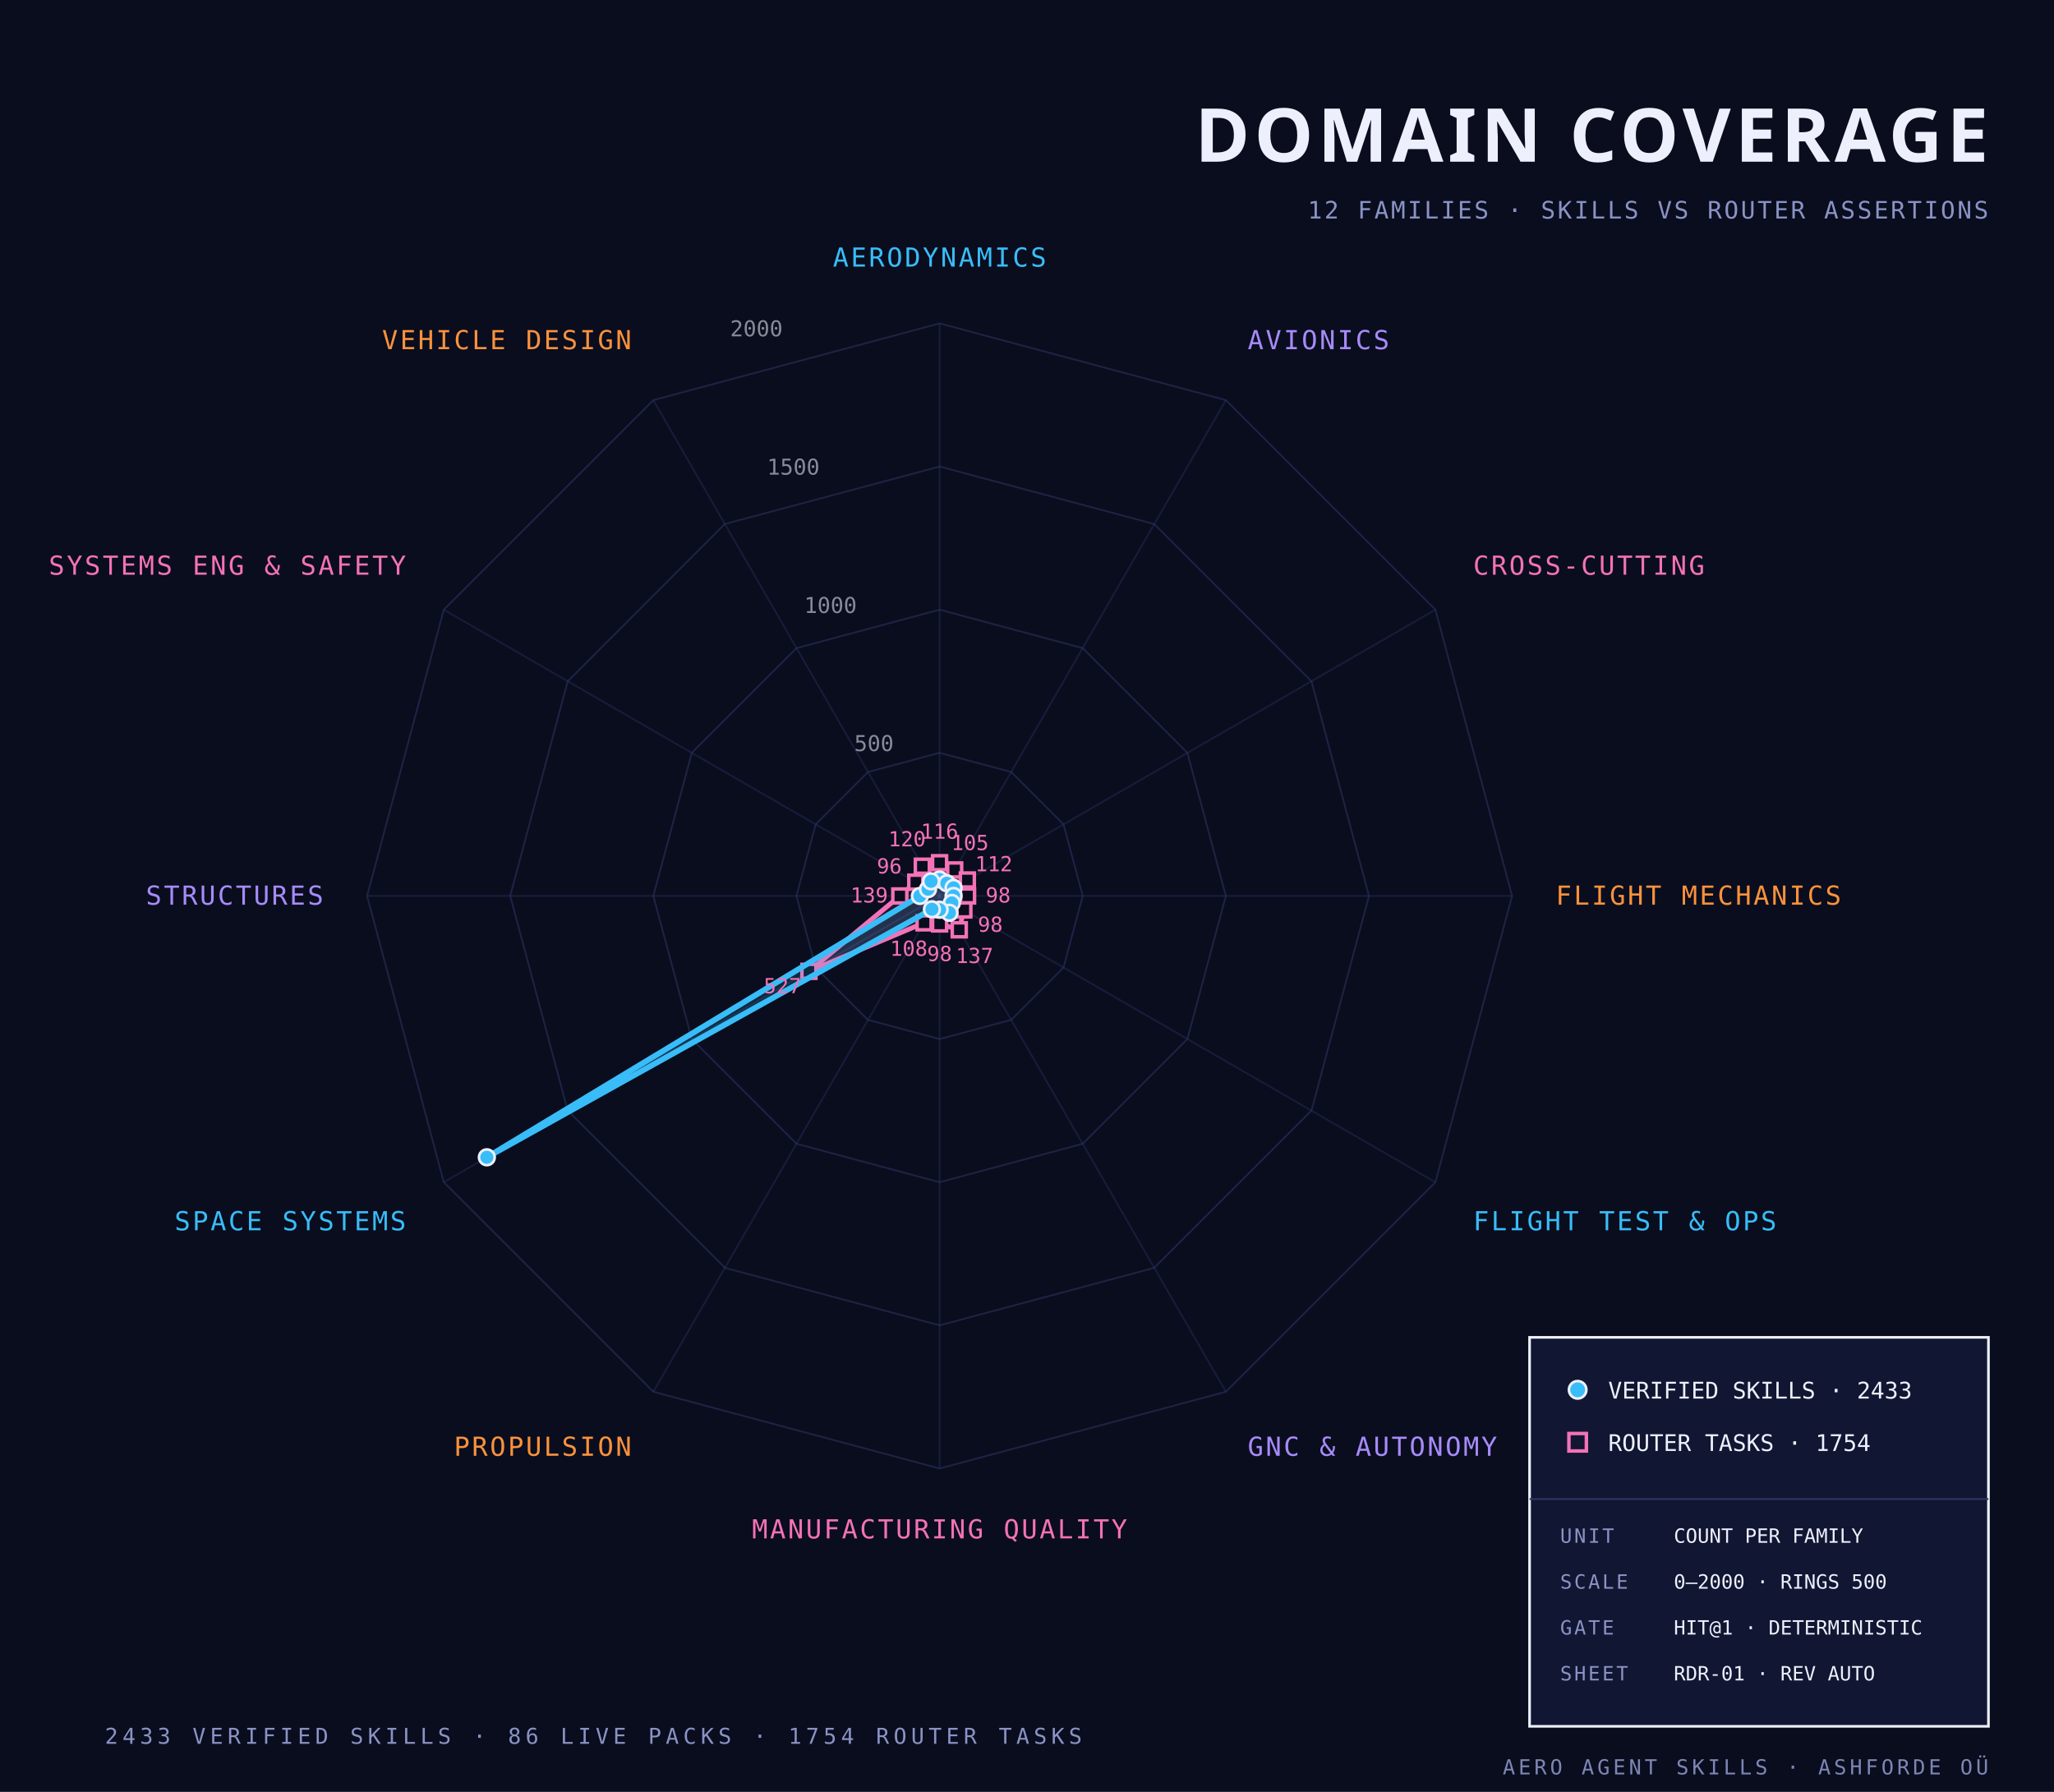
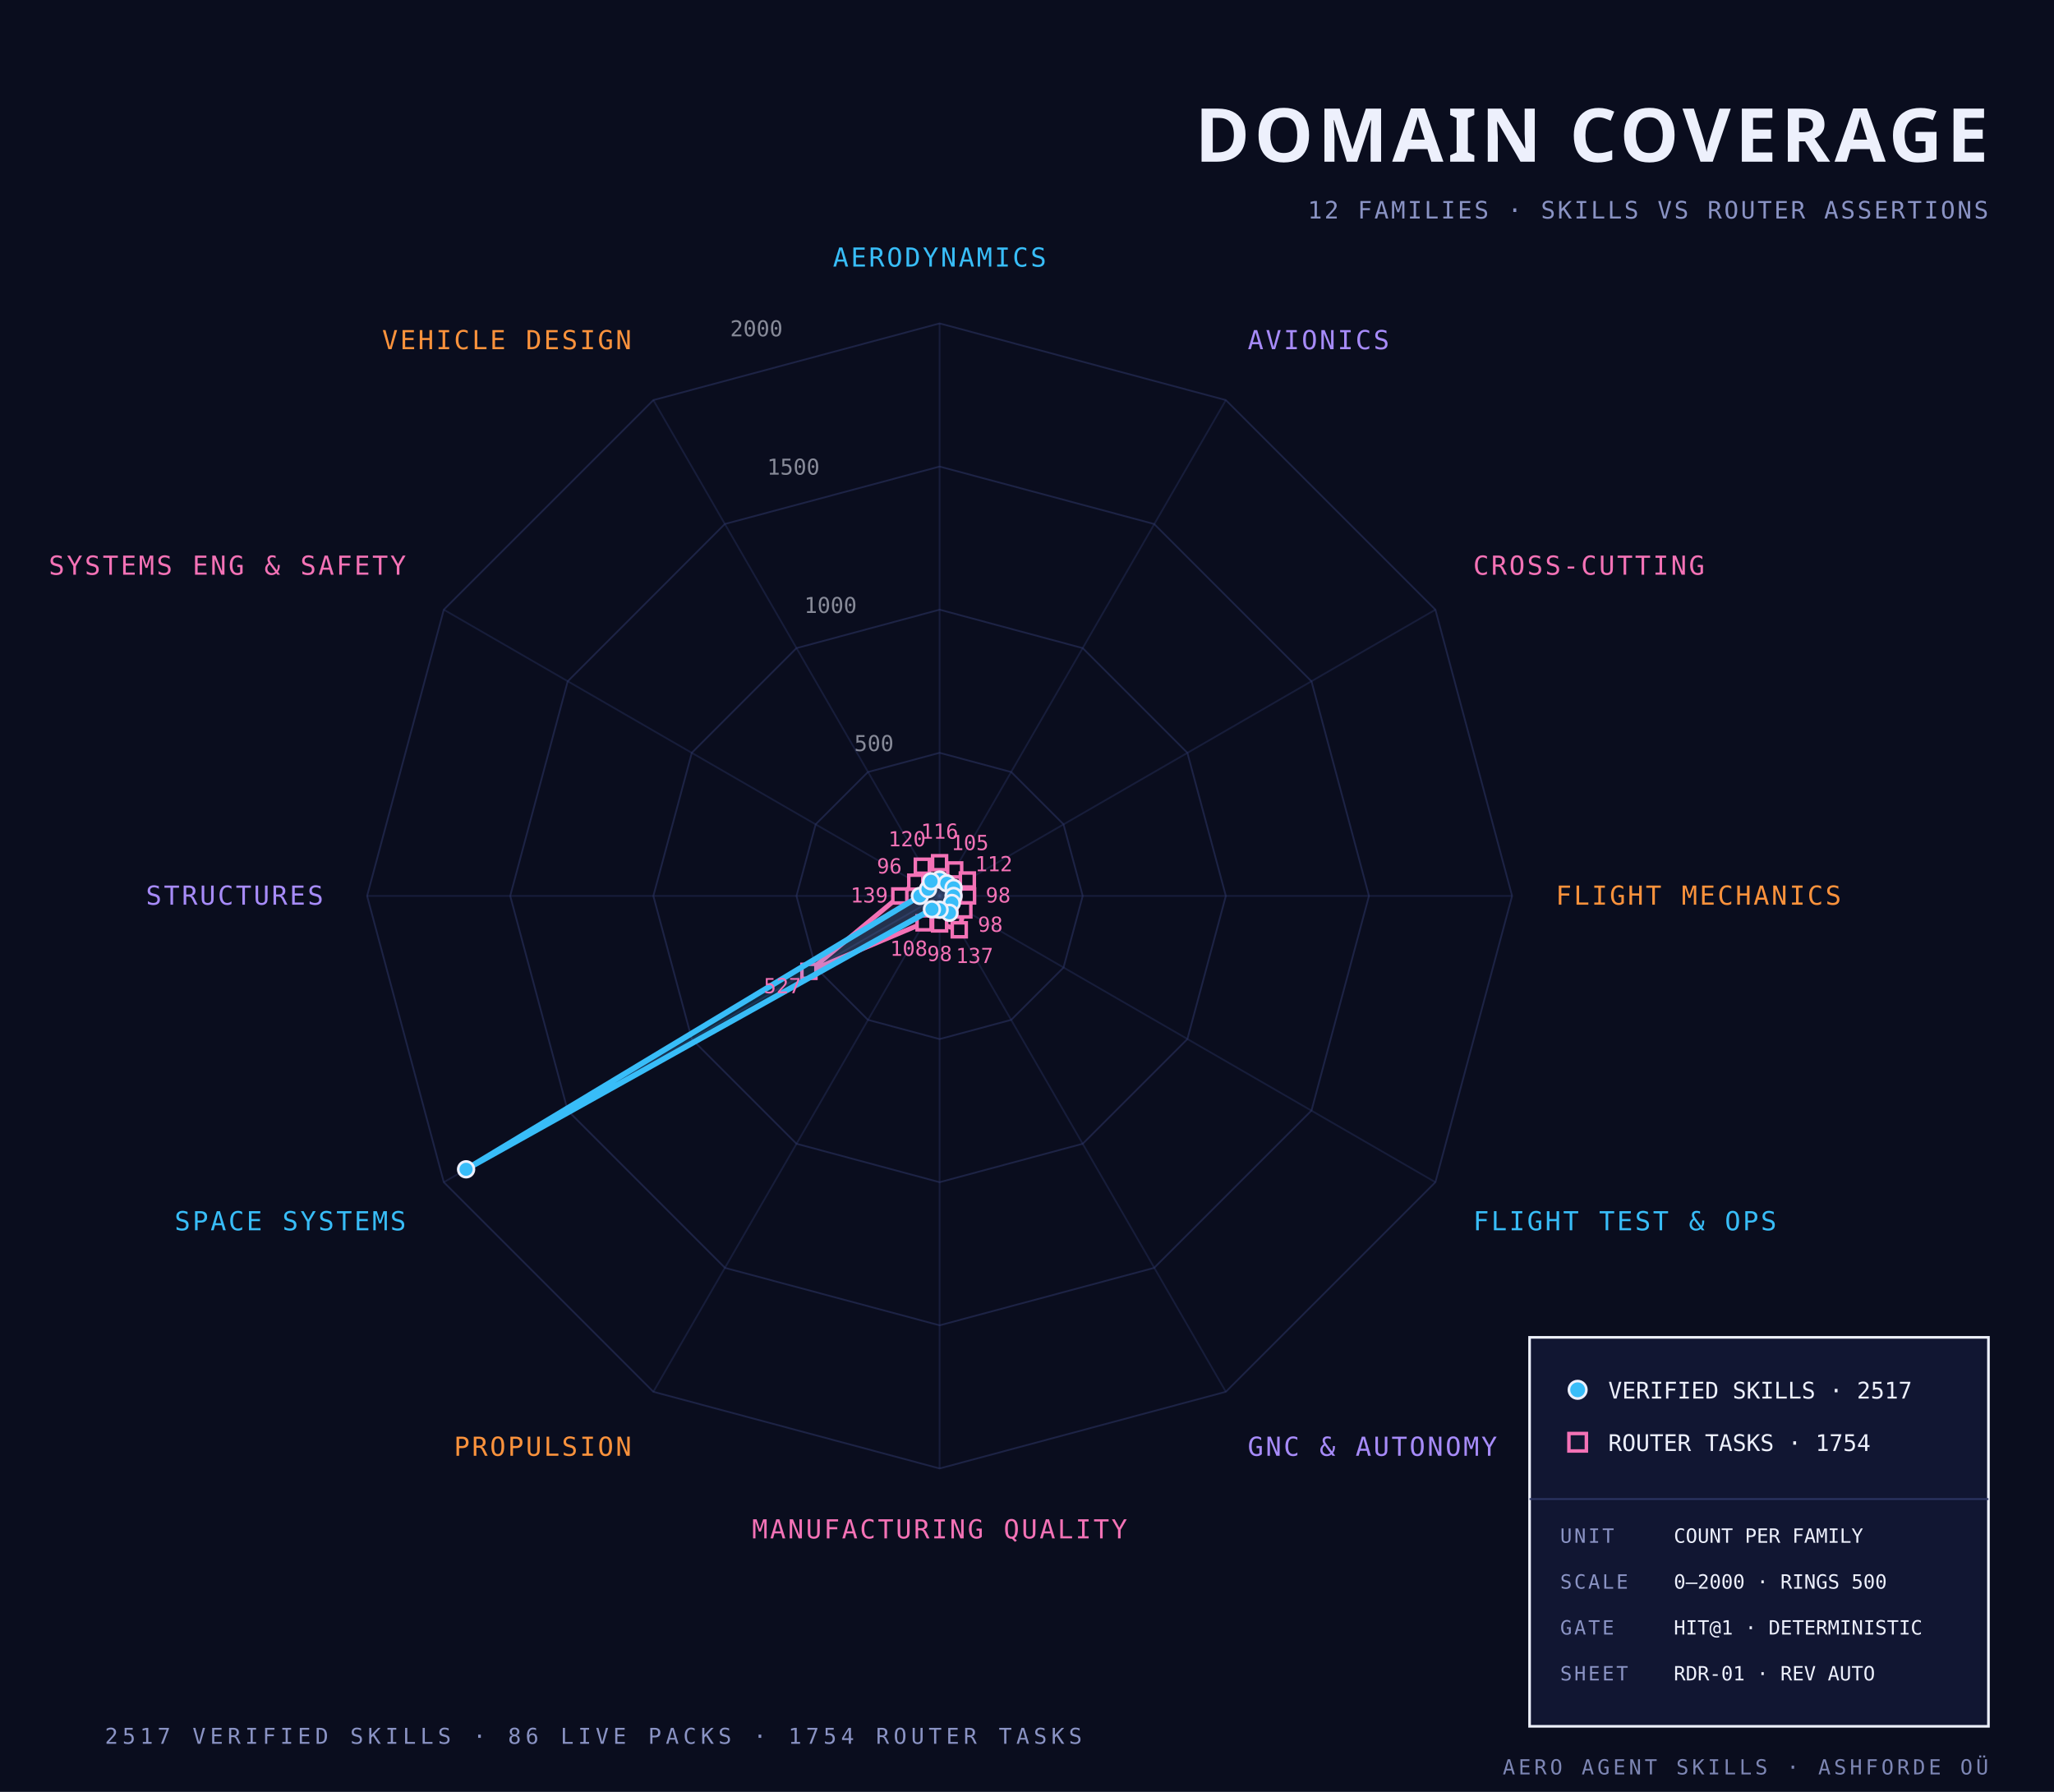
<svg xmlns="http://www.w3.org/2000/svg" width="940" height="820" viewBox="0 0 940 820">
  <style>
    .mono { font-family: "JetBrains Mono", "IBM Plex Mono", "Menlo", monospace; }
    .cond { font-family: "Barlow Condensed", "DIN Condensed", "Arial Narrow", sans-serif; font-weight: 700; text-transform: uppercase; }
    .serif { font-family: "Instrument Serif", Georgia, serif; font-style: italic; }
  </style>
  <rect width="940" height="820" fill="#0a0d1e" />
  <polygon points="430.0,344.5 462.8,353.3 486.7,377.2 495.5,410.0 486.7,442.8 462.8,466.7 430.0,475.5 397.2,466.7 373.3,442.8 364.5,410.0 373.3,377.2 397.2,353.3" fill="none" stroke="#2c3564" stroke-width="0.8" stroke-opacity="0.55" />
  <polygon points="430.0,279.0 495.5,296.6 543.4,344.5 561.0,410.0 543.4,475.5 495.5,523.4 430.0,541.0 364.5,523.4 316.6,475.5 299.0,410.0 316.6,344.5 364.5,296.6" fill="none" stroke="#2c3564" stroke-width="0.8" stroke-opacity="0.55" />
  <polygon points="430.0,213.5 528.2,239.8 600.2,311.8 626.5,410.0 600.2,508.2 528.2,580.2 430.0,606.5 331.8,580.2 259.8,508.2 233.5,410.0 259.8,311.8 331.7,239.8" fill="none" stroke="#2c3564" stroke-width="0.8" stroke-opacity="0.55" />
  <polygon points="430.0,148.0 561.0,183.1 656.9,279.0 692.0,410.0 656.9,541.0 561.0,636.9 430.0,672.0 299.0,636.9 203.1,541.0 168.0,410.0 203.1,279.0 299.0,183.1" fill="none" stroke="#2c3564" stroke-width="0.8" stroke-opacity="0.55" />
  <line x1="430" y1="410" x2="430.0" y2="148.0" stroke="#2c3564" stroke-width="0.8" stroke-opacity="0.4" />
  <line x1="430" y1="410" x2="561.0" y2="183.1" stroke="#2c3564" stroke-width="0.8" stroke-opacity="0.4" />
  <line x1="430" y1="410" x2="656.9" y2="279.0" stroke="#2c3564" stroke-width="0.8" stroke-opacity="0.4" />
  <line x1="430" y1="410" x2="692.0" y2="410.0" stroke="#2c3564" stroke-width="0.8" stroke-opacity="0.4" />
  <line x1="430" y1="410" x2="656.9" y2="541.0" stroke="#2c3564" stroke-width="0.8" stroke-opacity="0.4" />
  <line x1="430" y1="410" x2="561.0" y2="636.9" stroke="#2c3564" stroke-width="0.8" stroke-opacity="0.4" />
  <line x1="430" y1="410" x2="430.0" y2="672.0" stroke="#2c3564" stroke-width="0.8" stroke-opacity="0.4" />
  <line x1="430" y1="410" x2="299.0" y2="636.9" stroke="#2c3564" stroke-width="0.8" stroke-opacity="0.4" />
  <line x1="430" y1="410" x2="203.1" y2="541.0" stroke="#2c3564" stroke-width="0.8" stroke-opacity="0.4" />
  <line x1="430" y1="410" x2="168.0" y2="410.0" stroke="#2c3564" stroke-width="0.8" stroke-opacity="0.4" />
  <line x1="430" y1="410" x2="203.1" y2="279.0" stroke="#2c3564" stroke-width="0.8" stroke-opacity="0.4" />
  <line x1="430" y1="410" x2="299.0" y2="183.1" stroke="#2c3564" stroke-width="0.8" stroke-opacity="0.4" />
  <text class="mono" x="409.0" y="343.7" text-anchor="end" font-size="10" fill="#edf0fc" opacity="0.55">500</text>
  <text class="mono" x="392.1" y="280.5" text-anchor="end" font-size="10" fill="#edf0fc" opacity="0.55">1000</text>
  <text class="mono" x="375.1" y="217.2" text-anchor="end" font-size="10" fill="#edf0fc" opacity="0.55">1500</text>
  <text class="mono" x="358.2" y="153.9" text-anchor="end" font-size="10" fill="#edf0fc" opacity="0.55">2000</text>
  <text class="mono" x="430.0" y="122.0" text-anchor="middle" font-size="12" fill="#38bdf8" letter-spacing="1">AERODYNAMICS</text>
  <text class="mono" x="571.0" y="159.8" text-anchor="start" font-size="12" fill="#a78bfa" letter-spacing="1">AVIONICS</text>
  <text class="mono" x="674.2" y="263.0" text-anchor="start" font-size="12" fill="#f472b6" letter-spacing="1">CROSS-CUTTING</text>
  <text class="mono" x="712.0" y="414.0" text-anchor="start" font-size="12" fill="#fb923c" letter-spacing="1">FLIGHT MECHANICS</text>
  <text class="mono" x="674.2" y="563.0" text-anchor="start" font-size="12" fill="#38bdf8" letter-spacing="1">FLIGHT TEST &amp; OPS</text>
  <text class="mono" x="571.0" y="666.2" text-anchor="start" font-size="12" fill="#a78bfa" letter-spacing="1">GNC &amp; AUTONOMY</text>
  <text class="mono" x="430.0" y="704.0" text-anchor="middle" font-size="12" fill="#f472b6" letter-spacing="1">MANUFACTURING QUALITY</text>
  <text class="mono" x="289.0" y="666.2" text-anchor="end" font-size="12" fill="#fb923c" letter-spacing="1">PROPULSION</text>
  <text class="mono" x="185.8" y="563.0" text-anchor="end" font-size="12" fill="#38bdf8" letter-spacing="1">SPACE SYSTEMS</text>
  <text class="mono" x="148.0" y="414.0" text-anchor="end" font-size="12" fill="#a78bfa" letter-spacing="1">STRUCTURES</text>
  <text class="mono" x="185.8" y="263.0" text-anchor="end" font-size="12" fill="#f472b6" letter-spacing="1">SYSTEMS ENG &amp; SAFETY</text>
  <text class="mono" x="289.0" y="159.8" text-anchor="end" font-size="12" fill="#fb923c" letter-spacing="1">VEHICLE DESIGN</text>
  <polygon points="430.0,394.8 436.9,398.1 442.7,402.7 442.8,410.0 441.1,416.4 439.0,425.5 430.0,422.8 422.9,422.3 370.2,444.5 411.8,410.0 419.1,403.7 422.1,396.4" fill="#f472b6" fill-opacity="0.10" stroke="#f472b6" stroke-width="2.2" />
  <rect x="426.8" y="391.6" width="6.4" height="6.4" fill="#0a0d1e" stroke="#f472b6" stroke-width="1.6" />
  <rect x="433.7" y="394.9" width="6.4" height="6.4" fill="#0a0d1e" stroke="#f472b6" stroke-width="1.6" />
  <rect x="439.5" y="399.5" width="6.4" height="6.4" fill="#0a0d1e" stroke="#f472b6" stroke-width="1.6" />
  <rect x="439.6" y="406.8" width="6.4" height="6.4" fill="#0a0d1e" stroke="#f472b6" stroke-width="1.6" />
  <rect x="437.9" y="413.2" width="6.4" height="6.4" fill="#0a0d1e" stroke="#f472b6" stroke-width="1.6" />
  <rect x="435.8" y="422.3" width="6.4" height="6.4" fill="#0a0d1e" stroke="#f472b6" stroke-width="1.6" />
  <rect x="426.8" y="419.6" width="6.4" height="6.4" fill="#0a0d1e" stroke="#f472b6" stroke-width="1.6" />
  <rect x="419.7" y="419.1" width="6.4" height="6.4" fill="#0a0d1e" stroke="#f472b6" stroke-width="1.6" />
  <rect x="367.0" y="441.3" width="6.4" height="6.4" fill="#0a0d1e" stroke="#f472b6" stroke-width="1.6" />
  <rect x="408.6" y="406.8" width="6.4" height="6.4" fill="#0a0d1e" stroke="#f472b6" stroke-width="1.6" />
  <rect x="415.9" y="400.5" width="6.4" height="6.4" fill="#0a0d1e" stroke="#f472b6" stroke-width="1.6" />
  <rect x="418.9" y="393.2" width="6.4" height="6.4" fill="#0a0d1e" stroke="#f472b6" stroke-width="1.6" />
-   <polygon points="430.0,402.5 433.3,404.2 436.4,406.3 436.4,410.0 435.6,413.2 434.5,417.7 430.0,416.3 426.5,416.1 222.8,529.6 421.0,410.0 424.7,406.9 426.1,403.3" fill="#38bdf8" fill-opacity="0.16" stroke="#38bdf8" stroke-width="2.6" />
+   <polygon points="430.0,402.5 433.3,404.2 436.4,406.3 436.4,410.0 435.6,413.2 434.5,417.7 430.0,416.3 426.5,416.1 213.3,535.1 421.0,410.0 424.7,406.9 426.1,403.3" fill="#38bdf8" fill-opacity="0.16" stroke="#38bdf8" stroke-width="2.6" />
  <circle cx="430.0" cy="402.5" r="3.6" fill="#38bdf8" stroke="#edf0fc" stroke-width="1.2" />
  <circle cx="433.3" cy="404.2" r="3.6" fill="#38bdf8" stroke="#edf0fc" stroke-width="1.2" />
  <circle cx="436.4" cy="406.3" r="3.6" fill="#38bdf8" stroke="#edf0fc" stroke-width="1.2" />
  <circle cx="436.4" cy="410.0" r="3.6" fill="#38bdf8" stroke="#edf0fc" stroke-width="1.2" />
  <circle cx="435.6" cy="413.2" r="3.6" fill="#38bdf8" stroke="#edf0fc" stroke-width="1.2" />
  <circle cx="434.5" cy="417.7" r="3.6" fill="#38bdf8" stroke="#edf0fc" stroke-width="1.2" />
  <circle cx="430.0" cy="416.3" r="3.6" fill="#38bdf8" stroke="#edf0fc" stroke-width="1.2" />
  <circle cx="426.5" cy="416.1" r="3.6" fill="#38bdf8" stroke="#edf0fc" stroke-width="1.2" />
-   <circle cx="222.8" cy="529.6" r="3.6" fill="#38bdf8" stroke="#edf0fc" stroke-width="1.2" />
+   <circle cx="213.3" cy="535.1" r="3.6" fill="#38bdf8" stroke="#edf0fc" stroke-width="1.2" />
  <circle cx="421.0" cy="410.0" r="3.6" fill="#38bdf8" stroke="#edf0fc" stroke-width="1.2" />
  <circle cx="424.7" cy="406.9" r="3.6" fill="#38bdf8" stroke="#edf0fc" stroke-width="1.2" />
  <circle cx="426.1" cy="403.3" r="3.6" fill="#38bdf8" stroke="#edf0fc" stroke-width="1.2" />
  <text class="mono" x="430.0" y="383.8" text-anchor="middle" font-size="9.5" fill="#f472b6">116</text>
  <text class="mono" x="443.9" y="389.0" text-anchor="middle" font-size="9.5" fill="#f472b6">105</text>
  <text class="mono" x="454.8" y="398.7" text-anchor="middle" font-size="9.5" fill="#f472b6">112</text>
  <text class="mono" x="456.8" y="413.0" text-anchor="middle" font-size="9.5" fill="#f472b6">98</text>
  <text class="mono" x="453.2" y="426.4" text-anchor="middle" font-size="9.5" fill="#f472b6">98</text>
  <text class="mono" x="446.0" y="440.7" text-anchor="middle" font-size="9.5" fill="#f472b6">137</text>
  <text class="mono" x="430.0" y="439.8" text-anchor="middle" font-size="9.5" fill="#f472b6">98</text>
  <text class="mono" x="415.9" y="437.4" text-anchor="middle" font-size="9.5" fill="#f472b6">108</text>
  <text class="mono" x="358.1" y="454.5" text-anchor="middle" font-size="9.5" fill="#f472b6">527</text>
  <text class="mono" x="397.8" y="413.0" text-anchor="middle" font-size="9.5" fill="#f472b6">139</text>
  <text class="mono" x="407.0" y="399.7" text-anchor="middle" font-size="9.5" fill="#f472b6">96</text>
  <text class="mono" x="415.1" y="387.3" text-anchor="middle" font-size="9.5" fill="#f472b6">120</text>
  <text class="cond" x="910.0" y="74.0" text-anchor="end" font-size="34" fill="#edf0fc" letter-spacing="2">DOMAIN COVERAGE</text>
  <text class="mono" x="910.0" y="100.0" text-anchor="end" font-size="11" fill="#8a93c4" letter-spacing="1">12 FAMILIES · SKILLS VS ROUTER ASSERTIONS</text>
  <rect x="700" y="612" width="210" height="178" fill="#111632" stroke="#edf0fc" stroke-width="1.2" />
  <line x1="700" y1="686" x2="910" y2="686" stroke="#2c3564" stroke-width="0.8" />
  <circle cx="722" cy="636" r="4" fill="#38bdf8" stroke="#edf0fc" stroke-width="1.2" />
-   <text class="mono" x="736.0" y="640.0" text-anchor="start" font-size="10.5" fill="#edf0fc">VERIFIED SKILLS · 2433</text>
+   <text class="mono" x="736.0" y="640.0" text-anchor="start" font-size="10.5" fill="#edf0fc">VERIFIED SKILLS · 2517</text>
  <rect x="718" y="656" width="8" height="8" fill="none" stroke="#f472b6" stroke-width="1.6" />
  <text class="mono" x="736.0" y="664.0" text-anchor="start" font-size="10.5" fill="#edf0fc">ROUTER TASKS · 1754</text>
  <text class="mono" x="714.0" y="706.0" text-anchor="start" font-size="9" fill="#8a93c4" letter-spacing="1">UNIT</text>
  <text class="mono" x="766.0" y="706.0" text-anchor="start" font-size="9" fill="#edf0fc">COUNT PER FAMILY</text>
  <text class="mono" x="714.0" y="727.0" text-anchor="start" font-size="9" fill="#8a93c4" letter-spacing="1">SCALE</text>
  <text class="mono" x="766.0" y="727.0" text-anchor="start" font-size="9" fill="#edf0fc">0–2000 · RINGS 500</text>
  <text class="mono" x="714.0" y="748.0" text-anchor="start" font-size="9" fill="#8a93c4" letter-spacing="1">GATE</text>
  <text class="mono" x="766.0" y="748.0" text-anchor="start" font-size="9" fill="#edf0fc">HIT@1 · DETERMINISTIC</text>
  <text class="mono" x="714.0" y="769.0" text-anchor="start" font-size="9" fill="#8a93c4" letter-spacing="1">SHEET</text>
  <text class="mono" x="766.0" y="769.0" text-anchor="start" font-size="9" fill="#edf0fc">RDR-01 · REV AUTO</text>
-   <text class="mono" x="48.0" y="798.0" text-anchor="start" font-size="10" fill="#8a93c4" letter-spacing="2">2433 VERIFIED SKILLS · 86 LIVE PACKS · 1754 ROUTER TASKS</text>
+   <text class="mono" x="48.0" y="798.0" text-anchor="start" font-size="10" fill="#8a93c4" letter-spacing="2">2517 VERIFIED SKILLS · 86 LIVE PACKS · 1754 ROUTER TASKS</text>
  <text class="mono" x="910.0" y="812.0" text-anchor="end" font-size="9.5" fill="#8a93c4" letter-spacing="1.5" opacity="0.9">AERO AGENT SKILLS · ASHFORDE OÜ</text>
</svg>
